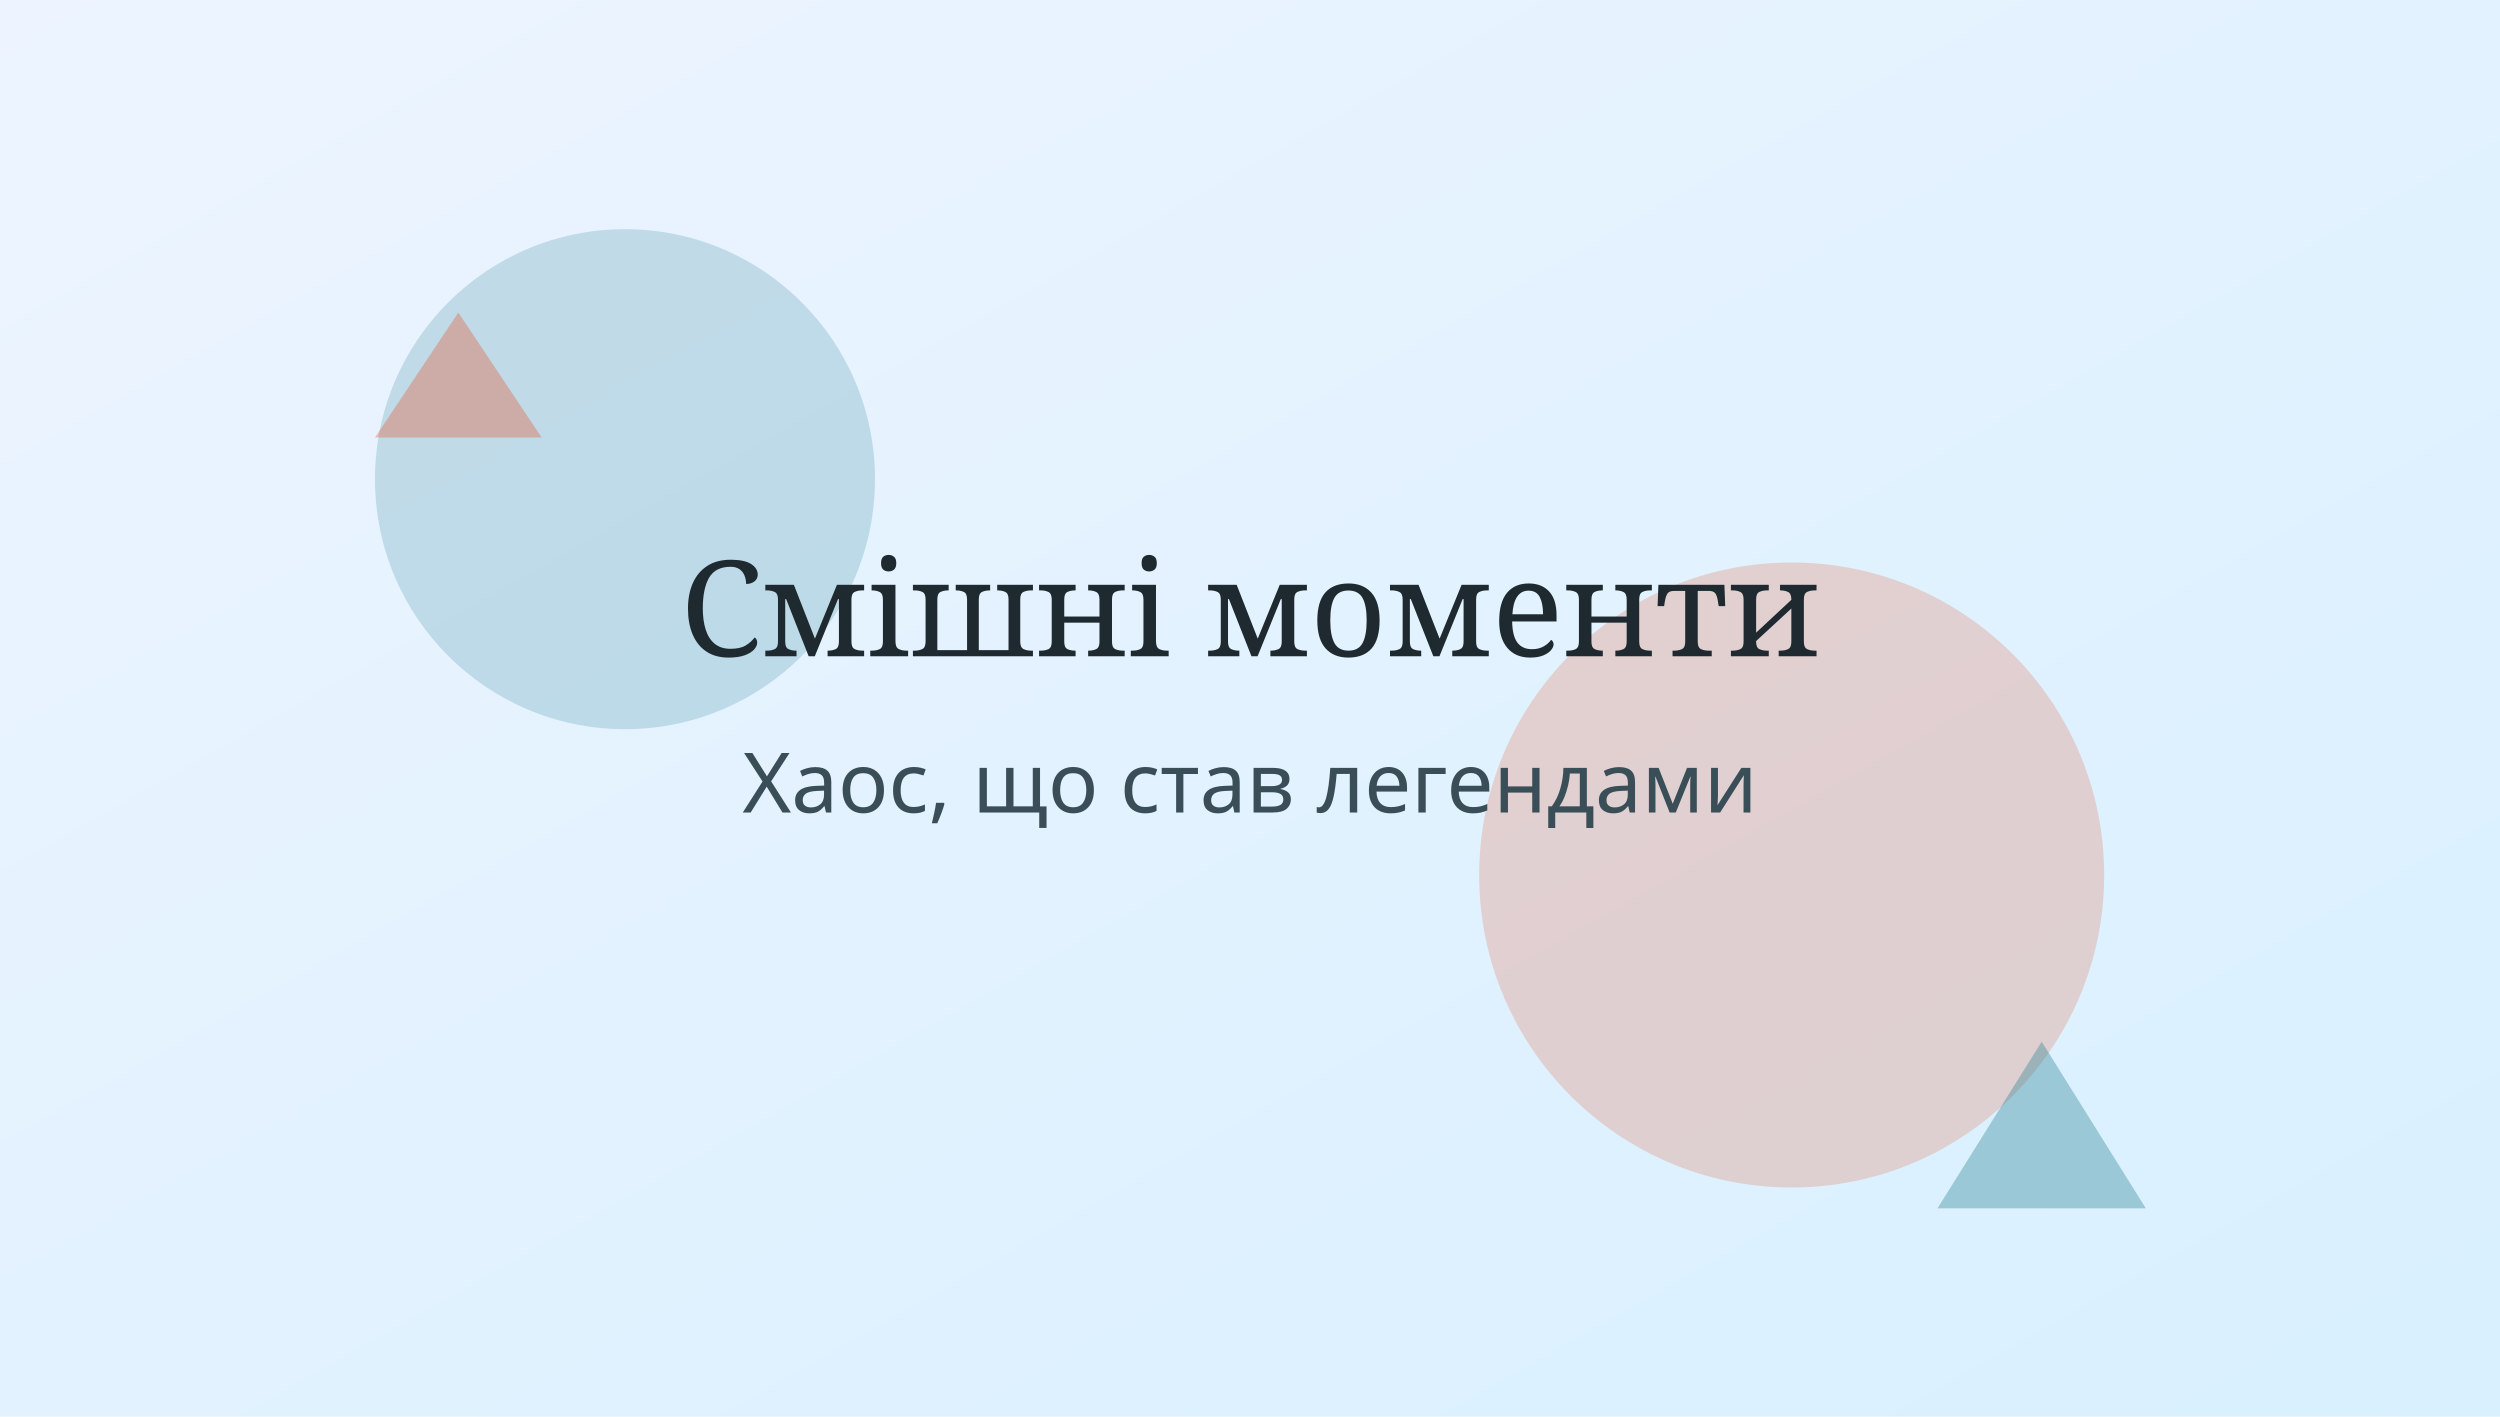
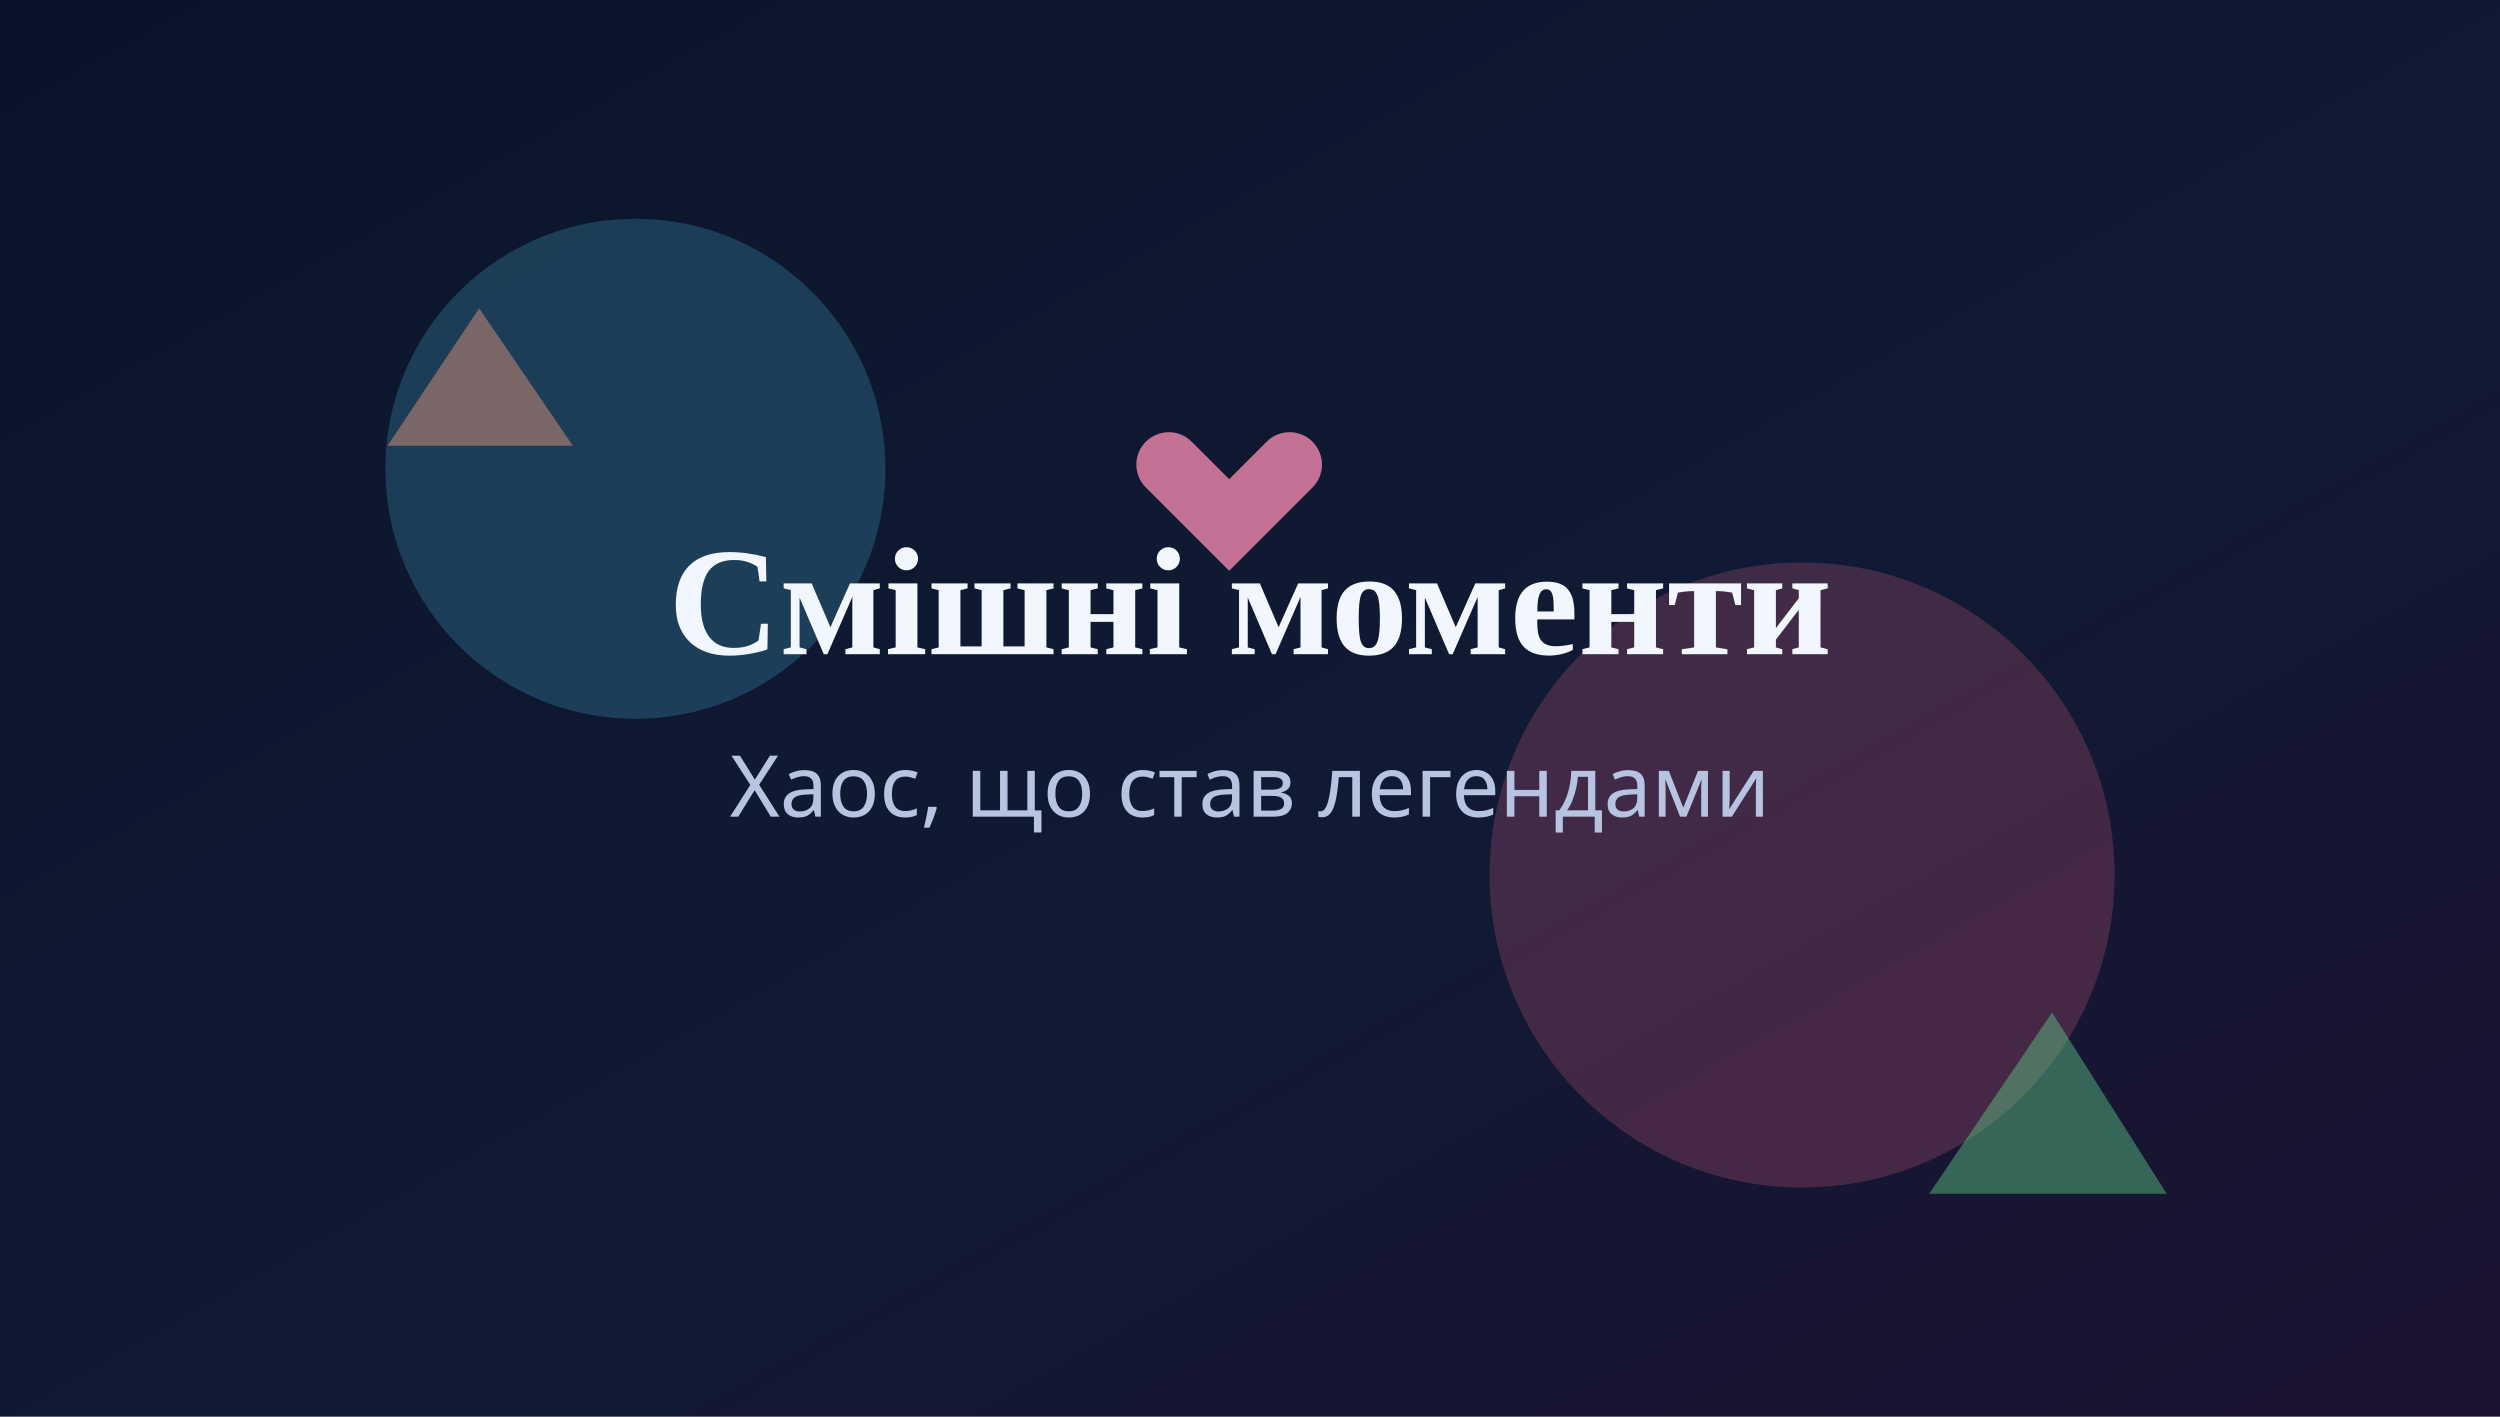
<svg xmlns="http://www.w3.org/2000/svg" viewBox="0 0 1200 680" role="img" aria-label="Спогад четвертого розділу">
  <defs>
-     <linearGradient id="g4" x1="0" y1="0" x2="1" y2="1">
-       <stop offset="0%" stop-color="#edf4ff" />
-       <stop offset="100%" stop-color="#d8f0ff" />
+     <linearGradient id="bg4" x1="0" y1="0" x2="1" y2="1">
+       <stop offset="0%" stop-color="#0a1428" />
+       <stop offset="55%" stop-color="#101a34" />
+       <stop offset="100%" stop-color="#1c1230" />
    </linearGradient>
  </defs>
-   <rect width="1200" height="680" fill="url(#g4)" />
-   <circle cx="300" cy="230" r="120" fill="#1f7a8c" opacity="0.2" />
-   <circle cx="860" cy="420" r="150" fill="#e4572e" opacity="0.22" />
-   <path d="M220 150 L260 210 L180 210 Z" fill="#e4572e" opacity="0.35" />
-   <path d="M980 500 L1030 580 L930 580 Z" fill="#1f7a8c" opacity="0.35" />
-   <text x="600" y="315" text-anchor="middle" font-size="64" font-family="Georgia, serif" fill="#1e2a2f">Смішні моменти</text>
-   <text x="600" y="390" text-anchor="middle" font-size="40" font-family="Verdana, sans-serif" fill="#3a4e58">Хаос, що став легендами</text>
+   <rect width="1200" height="680" fill="url(#bg4)" />
+   <circle cx="305" cy="225" r="120" fill="#57d5ff" opacity="0.2" />
+   <circle cx="865" cy="420" r="150" fill="#ff6d90" opacity="0.2" />
+   <path d="M230 148 L275 214 L186 214 Z" fill="#ff9f7e" opacity="0.42" />
+   <path d="M985 486 L1040 573 L926 573 Z" fill="#63df8e" opacity="0.4" />
+   <path d="M590 230 l18 -18 a15 15 0 0 1 22 22 l-40 40 l-40 -40 a15 15 0 1 1 22 -22z" fill="#ff8fb6" opacity="0.75" />
+   <text x="600" y="314" text-anchor="middle" font-size="74" font-family="Exo 2, Segoe UI, sans-serif" font-weight="700" fill="#f2f7ff">Смішні моменти</text>
+   <text x="600" y="392" text-anchor="middle" font-size="41" font-family="Manrope, Segoe UI, sans-serif" fill="#b7c4e1">Хаос, що став легендами</text>
</svg>
